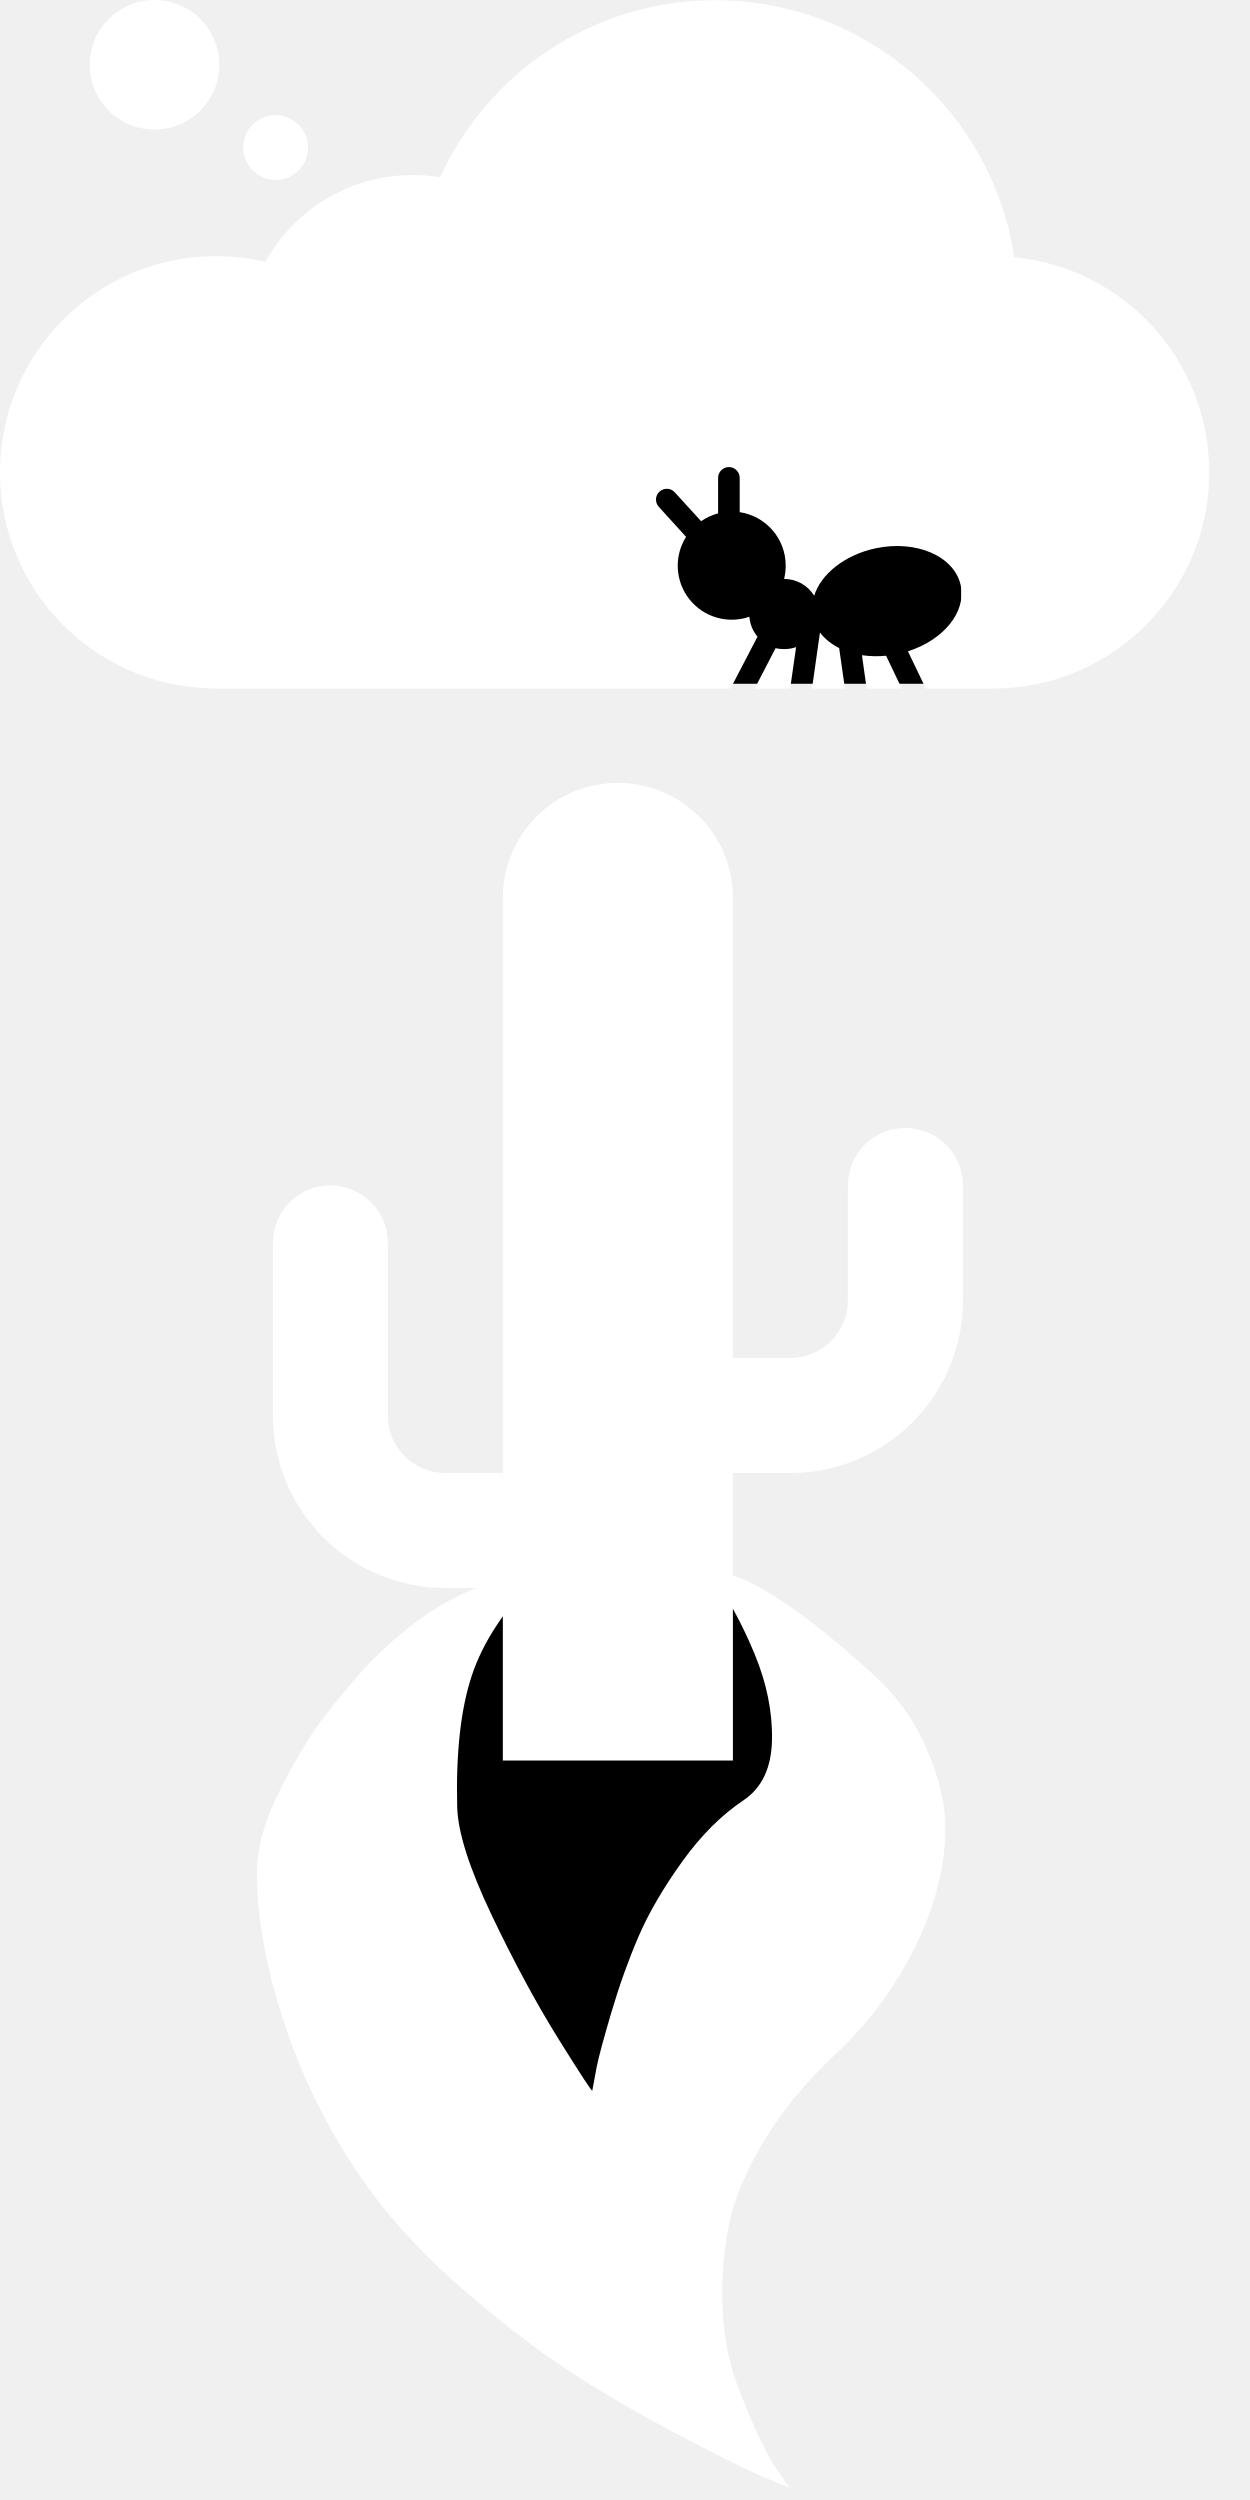
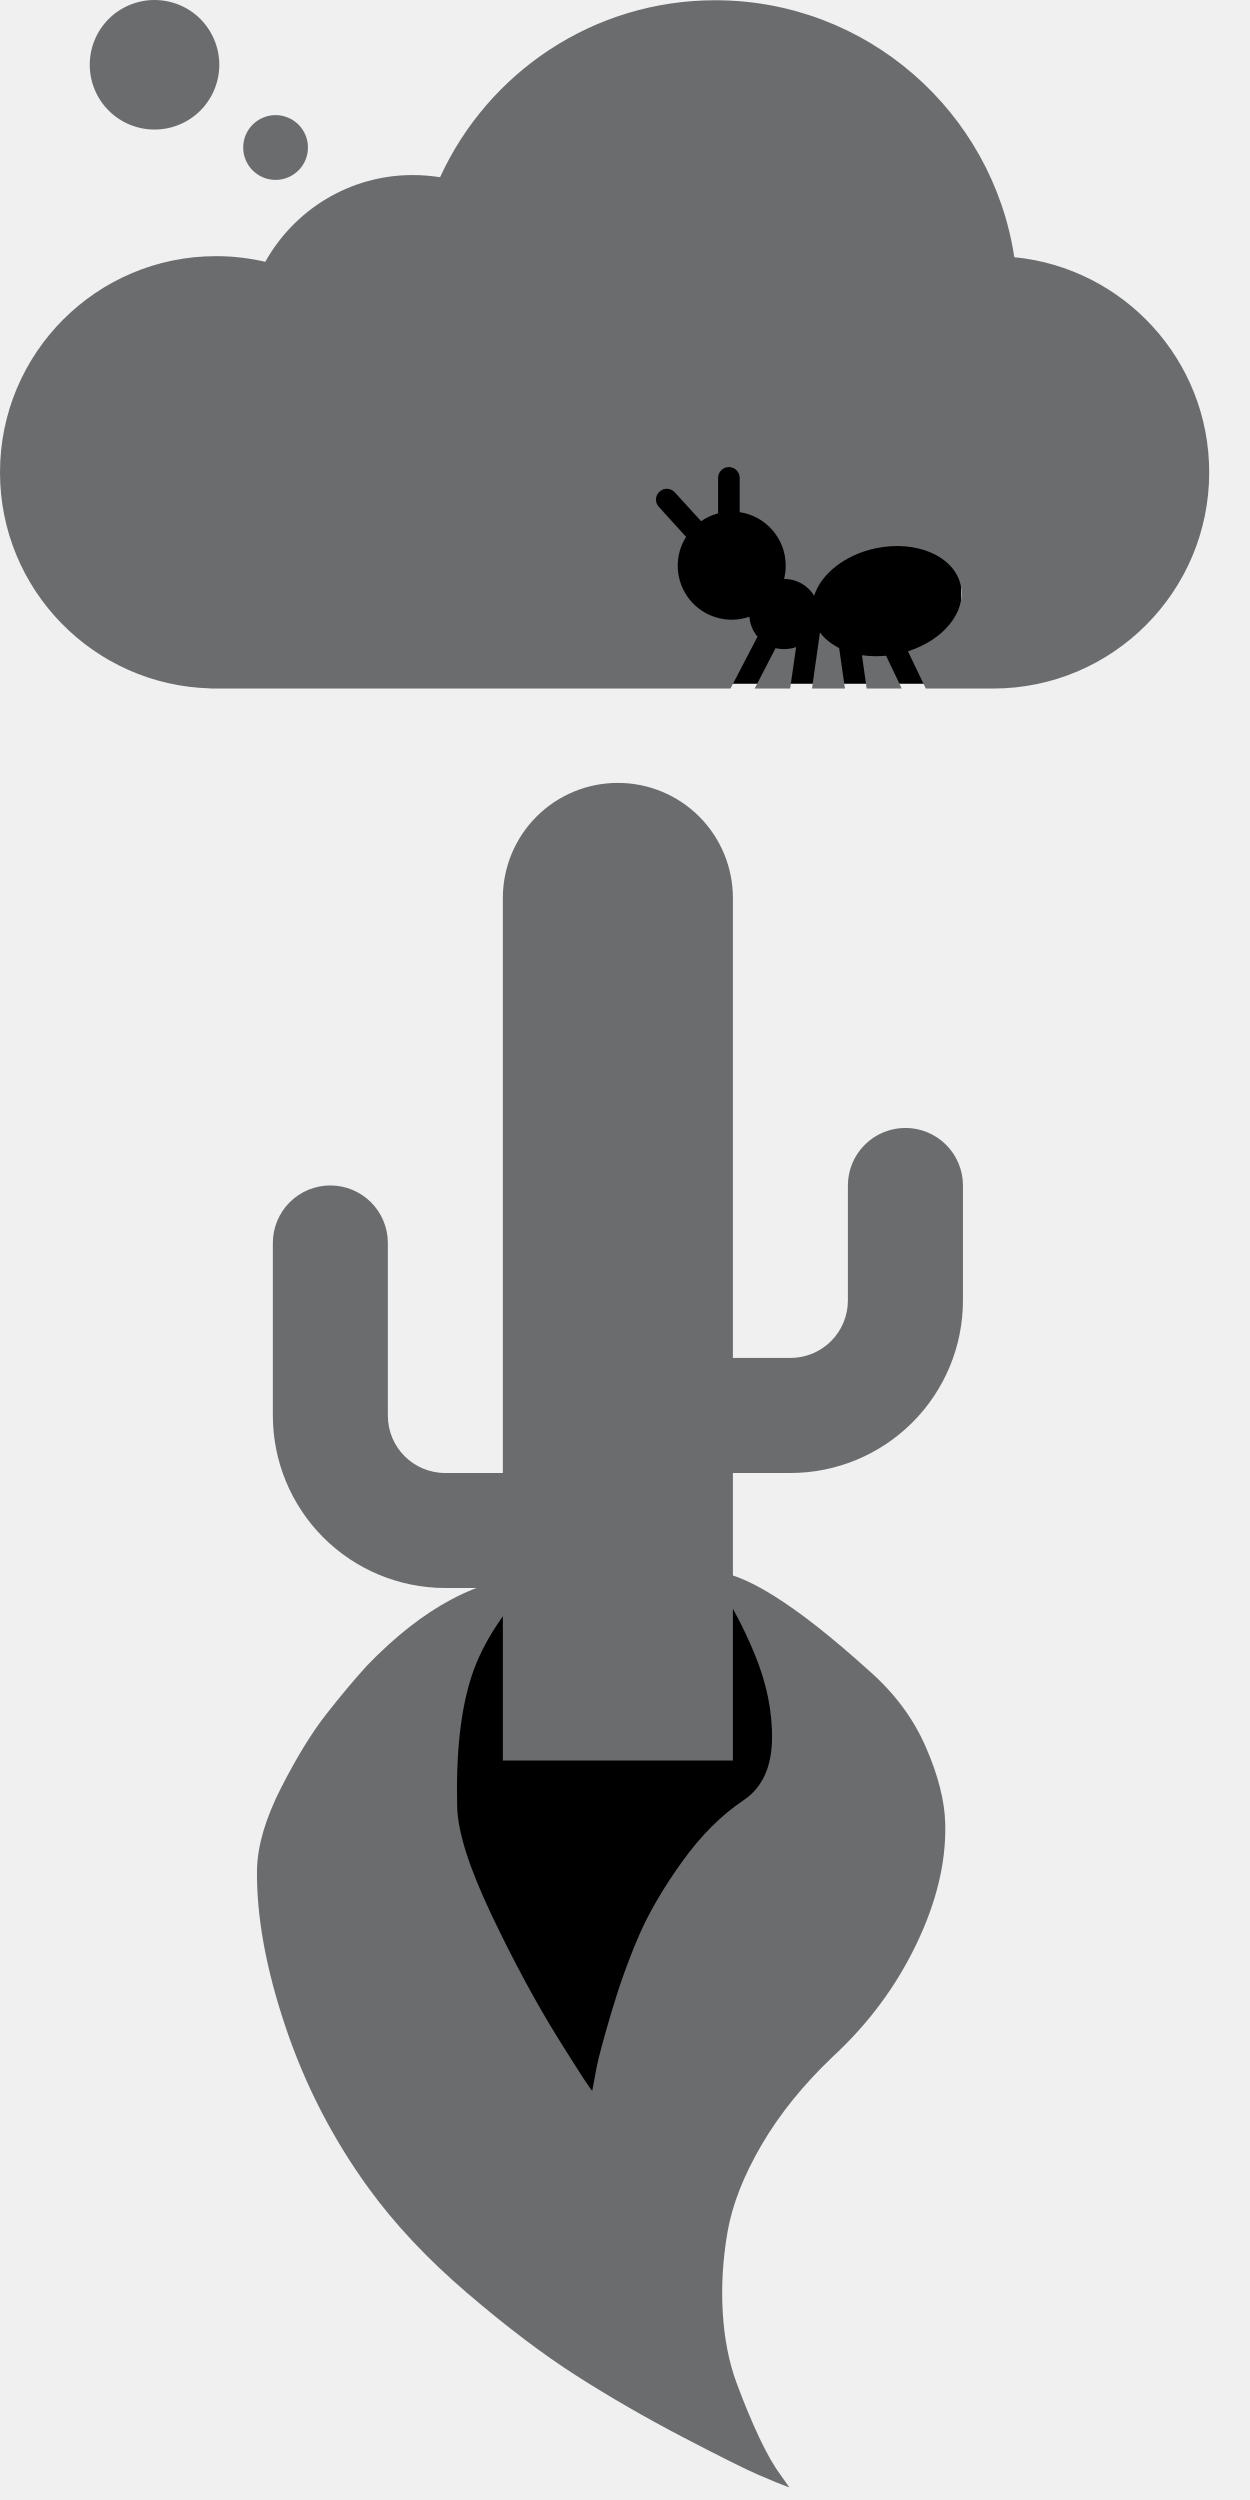
<svg xmlns="http://www.w3.org/2000/svg" width="25" height="50" viewBox="0 0 25 50" fill="none">
  <g clip-path="url(#clip0_309_5)">
    <rect x="9.019" y="32.052" width="6.524" height="9.786" fill="black" />
-     <path d="M7.336 33.316C8.467 32.141 9.605 31.539 10.752 31.511C10.099 32.172 9.661 32.838 9.438 33.506C9.215 34.175 9.117 35.053 9.144 36.14C9.156 36.642 9.386 37.362 9.833 38.302C10.28 39.241 10.728 40.07 11.175 40.788C11.623 41.506 11.847 41.847 11.846 41.812C11.867 41.691 11.896 41.535 11.933 41.343C11.97 41.151 12.069 40.784 12.229 40.242C12.389 39.701 12.571 39.194 12.774 38.723C12.978 38.252 13.268 37.755 13.644 37.232C14.019 36.709 14.431 36.298 14.878 36C15.242 35.752 15.43 35.35 15.44 34.794C15.45 34.238 15.335 33.667 15.093 33.082C14.852 32.496 14.552 31.945 14.193 31.427C14.838 31.412 15.906 32.079 17.397 33.429C17.898 33.871 18.271 34.376 18.518 34.944C18.765 35.511 18.894 36.022 18.905 36.476C18.924 37.241 18.731 38.043 18.327 38.884C17.924 39.724 17.371 40.47 16.67 41.12C16.074 41.685 15.595 42.276 15.234 42.894C14.872 43.513 14.645 44.095 14.55 44.641C14.456 45.187 14.424 45.723 14.455 46.248C14.486 46.773 14.578 47.243 14.731 47.658C14.885 48.072 15.037 48.439 15.188 48.758C15.34 49.077 15.477 49.319 15.601 49.483L15.786 49.748C15.63 49.692 15.421 49.607 15.162 49.494C14.902 49.381 14.4 49.13 13.655 48.742C12.911 48.353 12.204 47.946 11.537 47.52C10.869 47.094 10.138 46.541 9.345 45.862C8.551 45.182 7.895 44.484 7.375 43.767C6.658 42.781 6.103 41.703 5.71 40.536C5.317 39.368 5.127 38.318 5.14 37.385C5.152 36.907 5.312 36.365 5.62 35.76C5.928 35.155 6.227 34.666 6.517 34.295C6.807 33.923 7.08 33.597 7.336 33.316Z" fill="white" />
+     <path d="M7.336 33.316C8.467 32.141 9.605 31.539 10.752 31.511C10.099 32.172 9.661 32.838 9.438 33.506C9.215 34.175 9.117 35.053 9.144 36.14C9.156 36.642 9.386 37.362 9.833 38.302C10.28 39.241 10.728 40.07 11.175 40.788C11.623 41.506 11.847 41.847 11.846 41.812C11.867 41.691 11.896 41.535 11.933 41.343C11.97 41.151 12.069 40.784 12.229 40.242C12.389 39.701 12.571 39.194 12.774 38.723C12.978 38.252 13.268 37.755 13.644 37.232C14.019 36.709 14.431 36.298 14.878 36C15.242 35.752 15.43 35.35 15.44 34.794C15.45 34.238 15.335 33.667 15.093 33.082C14.852 32.496 14.552 31.945 14.193 31.427C14.838 31.412 15.906 32.079 17.397 33.429C17.898 33.871 18.271 34.376 18.518 34.944C18.765 35.511 18.894 36.022 18.905 36.476C18.924 37.241 18.731 38.043 18.327 38.884C17.924 39.724 17.371 40.47 16.67 41.12C16.074 41.685 15.595 42.276 15.234 42.894C14.872 43.513 14.645 44.095 14.55 44.641C14.456 45.187 14.424 45.723 14.455 46.248C14.486 46.773 14.578 47.243 14.731 47.658C14.885 48.072 15.037 48.439 15.188 48.758C15.34 49.077 15.477 49.319 15.601 49.483L15.786 49.748C15.63 49.692 15.421 49.607 15.162 49.494C14.902 49.381 14.4 49.13 13.655 48.742C12.911 48.353 12.204 47.946 11.537 47.52C10.869 47.094 10.138 46.541 9.345 45.862C8.551 45.182 7.895 44.484 7.375 43.767C6.658 42.781 6.103 41.703 5.71 40.536C5.317 39.368 5.127 38.318 5.14 37.385C5.152 36.907 5.312 36.365 5.62 35.76C5.928 35.155 6.227 34.666 6.517 34.295C6.807 33.923 7.08 33.597 7.336 33.316Z" fill="#6A6C6E" />
  </g>
-   <path d="M14.658 29.46V35.211H10.057V31.76H8.907C7.992 31.76 7.114 31.397 6.467 30.75C5.82 30.102 5.457 29.225 5.457 28.31V24.859C5.457 24.554 5.578 24.262 5.793 24.046C6.009 23.83 6.302 23.709 6.607 23.709C6.912 23.709 7.204 23.83 7.42 24.046C7.636 24.262 7.757 24.554 7.757 24.859V28.31C7.757 28.954 8.274 29.46 8.907 29.46H10.057V17.958C10.057 17.348 10.3 16.763 10.731 16.331C11.162 15.9 11.747 15.658 12.357 15.658C12.968 15.658 13.553 15.9 13.984 16.331C14.415 16.763 14.658 17.348 14.658 17.958V27.159H15.808C16.113 27.159 16.406 27.038 16.621 26.823C16.837 26.607 16.958 26.314 16.958 26.009V23.709C16.958 23.404 17.079 23.111 17.295 22.896C17.511 22.68 17.803 22.559 18.108 22.559C18.413 22.559 18.706 22.68 18.922 22.896C19.137 23.111 19.259 23.404 19.259 23.709V26.009C19.259 26.924 18.895 27.802 18.248 28.449C17.601 29.096 16.723 29.46 15.808 29.46H14.658Z" fill="white" />
+   <path d="M14.658 29.46V35.211H10.057V31.76H8.907C7.992 31.76 7.114 31.397 6.467 30.75C5.82 30.102 5.457 29.225 5.457 28.31V24.859C5.457 24.554 5.578 24.262 5.793 24.046C6.009 23.83 6.302 23.709 6.607 23.709C6.912 23.709 7.204 23.83 7.42 24.046C7.636 24.262 7.757 24.554 7.757 24.859V28.31C7.757 28.954 8.274 29.46 8.907 29.46H10.057V17.958C10.057 17.348 10.3 16.763 10.731 16.331C11.162 15.9 11.747 15.658 12.357 15.658C12.968 15.658 13.553 15.9 13.984 16.331C14.415 16.763 14.658 17.348 14.658 17.958V27.159H15.808C16.113 27.159 16.406 27.038 16.621 26.823C16.837 26.607 16.958 26.314 16.958 26.009V23.709C16.958 23.404 17.079 23.111 17.295 22.896C17.511 22.68 17.803 22.559 18.108 22.559C18.413 22.559 18.706 22.68 18.922 22.896C19.137 23.111 19.259 23.404 19.259 23.709V26.009C19.259 26.924 18.895 27.802 18.248 28.449C17.601 29.096 16.723 29.46 15.808 29.46H14.658Z" fill="#6A6C6E" />
  <rect x="12.811" y="9.015" width="6.413" height="4.66" fill="black" />
-   <path d="M15.684 12.982C15.768 12.982 15.849 12.969 15.922 12.942L15.803 13.771H15.093L15.511 12.964C15.568 12.977 15.625 12.982 15.684 12.982ZM4.321 5.123C4.661 5.123 4.991 5.163 5.306 5.236C5.884 4.2 6.988 3.501 8.256 3.501C8.443 3.501 8.623 3.517 8.802 3.544C9.757 1.455 11.862 0.005 14.305 0.005C17.336 0.005 19.846 2.235 20.286 5.144C22.475 5.358 24.184 7.201 24.184 9.447C24.184 11.833 22.251 13.768 19.865 13.771H18.516L18.159 13.026C18.866 12.802 19.328 12.243 19.215 11.709C19.09 11.126 18.329 10.793 17.512 10.966C16.893 11.098 16.421 11.482 16.283 11.914C16.221 11.812 16.133 11.728 16.029 11.669C15.924 11.611 15.807 11.579 15.687 11.579H15.682C15.703 11.493 15.714 11.403 15.714 11.312C15.714 10.769 15.315 10.321 14.794 10.243V9.557C14.794 9.439 14.696 9.341 14.578 9.341C14.459 9.341 14.362 9.439 14.362 9.557V10.267C14.238 10.3 14.124 10.354 14.022 10.424L13.495 9.846C13.414 9.757 13.279 9.752 13.19 9.833C13.101 9.914 13.096 10.049 13.177 10.138L13.717 10.732L13.722 10.737C13.602 10.926 13.544 11.148 13.556 11.371C13.568 11.595 13.649 11.81 13.788 11.985C13.927 12.161 14.117 12.289 14.332 12.351C14.547 12.414 14.776 12.408 14.988 12.335C14.999 12.486 15.058 12.623 15.15 12.734L14.61 13.771H4.211V13.768C1.876 13.709 3.8147e-06 11.798 3.8147e-06 9.447C3.8147e-06 7.058 1.935 5.123 4.321 5.123ZM16.783 12.961L16.899 13.771H16.24L16.399 12.65C16.494 12.775 16.623 12.88 16.783 12.961ZM4.386 1.296C4.386 1.639 4.249 1.969 4.007 2.212C3.764 2.455 3.434 2.591 3.09 2.591C2.747 2.591 2.417 2.455 2.174 2.212C1.931 1.969 1.795 1.639 1.795 1.296C1.795 0.952 1.931 0.622 2.174 0.379C2.417 0.136 2.747 0 3.09 0C3.434 0 3.764 0.136 4.007 0.379C4.249 0.622 4.386 0.952 4.386 1.296ZM6.159 2.95C6.159 3.035 6.143 3.119 6.11 3.198C6.077 3.277 6.03 3.348 5.97 3.408C5.909 3.468 5.838 3.516 5.759 3.549C5.681 3.581 5.597 3.598 5.511 3.598C5.426 3.598 5.342 3.581 5.264 3.549C5.185 3.516 5.114 3.468 5.053 3.408C4.993 3.348 4.946 3.277 4.913 3.198C4.88 3.119 4.864 3.035 4.864 2.95C4.864 2.865 4.88 2.781 4.913 2.702C4.946 2.624 4.993 2.552 5.053 2.492C5.114 2.432 5.185 2.384 5.264 2.352C5.342 2.319 5.426 2.302 5.511 2.302C5.597 2.302 5.681 2.319 5.759 2.352C5.838 2.384 5.909 2.432 5.97 2.492C6.03 2.552 6.077 2.624 6.11 2.702C6.143 2.781 6.159 2.865 6.159 2.95ZM17.722 13.115L18.035 13.771H17.333L17.239 13.104C17.393 13.126 17.555 13.131 17.722 13.115Z" fill="white" />
+   <path d="M15.684 12.982C15.768 12.982 15.849 12.969 15.922 12.942L15.803 13.771H15.093L15.511 12.964C15.568 12.977 15.625 12.982 15.684 12.982ZM4.321 5.123C4.661 5.123 4.991 5.163 5.306 5.236C5.884 4.2 6.988 3.501 8.256 3.501C8.443 3.501 8.623 3.517 8.802 3.544C9.757 1.455 11.862 0.005 14.305 0.005C17.336 0.005 19.846 2.235 20.286 5.144C22.475 5.358 24.184 7.201 24.184 9.447C24.184 11.833 22.251 13.768 19.865 13.771H18.516L18.159 13.026C18.866 12.802 19.328 12.243 19.215 11.709C19.09 11.126 18.329 10.793 17.512 10.966C16.893 11.098 16.421 11.482 16.283 11.914C16.221 11.812 16.133 11.728 16.029 11.669C15.924 11.611 15.807 11.579 15.687 11.579H15.682C15.703 11.493 15.714 11.403 15.714 11.312C15.714 10.769 15.315 10.321 14.794 10.243V9.557C14.794 9.439 14.696 9.341 14.578 9.341C14.459 9.341 14.362 9.439 14.362 9.557V10.267C14.238 10.3 14.124 10.354 14.022 10.424L13.495 9.846C13.414 9.757 13.279 9.752 13.19 9.833C13.101 9.914 13.096 10.049 13.177 10.138L13.717 10.732L13.722 10.737C13.602 10.926 13.544 11.148 13.556 11.371C13.568 11.595 13.649 11.81 13.788 11.985C13.927 12.161 14.117 12.289 14.332 12.351C14.547 12.414 14.776 12.408 14.988 12.335C14.999 12.486 15.058 12.623 15.15 12.734L14.61 13.771H4.211V13.768C1.876 13.709 3.8147e-06 11.798 3.8147e-06 9.447C3.8147e-06 7.058 1.935 5.123 4.321 5.123ZM16.783 12.961L16.899 13.771H16.24L16.399 12.65C16.494 12.775 16.623 12.88 16.783 12.961ZM4.386 1.296C4.386 1.639 4.249 1.969 4.007 2.212C3.764 2.455 3.434 2.591 3.09 2.591C2.747 2.591 2.417 2.455 2.174 2.212C1.931 1.969 1.795 1.639 1.795 1.296C1.795 0.952 1.931 0.622 2.174 0.379C2.417 0.136 2.747 0 3.09 0C3.434 0 3.764 0.136 4.007 0.379C4.249 0.622 4.386 0.952 4.386 1.296ZM6.159 2.95C6.159 3.035 6.143 3.119 6.11 3.198C6.077 3.277 6.03 3.348 5.97 3.408C5.909 3.468 5.838 3.516 5.759 3.549C5.681 3.581 5.597 3.598 5.511 3.598C5.426 3.598 5.342 3.581 5.264 3.549C5.185 3.516 5.114 3.468 5.053 3.408C4.993 3.348 4.946 3.277 4.913 3.198C4.88 3.119 4.864 3.035 4.864 2.95C4.864 2.865 4.88 2.781 4.913 2.702C4.946 2.624 4.993 2.552 5.053 2.492C5.114 2.432 5.185 2.384 5.264 2.352C5.342 2.319 5.426 2.302 5.511 2.302C5.597 2.302 5.681 2.319 5.759 2.352C5.838 2.384 5.909 2.432 5.97 2.492C6.03 2.552 6.077 2.624 6.11 2.702C6.143 2.781 6.159 2.865 6.159 2.95ZM17.722 13.115L18.035 13.771H17.333L17.239 13.104C17.393 13.126 17.555 13.131 17.722 13.115Z" fill="#6A6C6E" />
  <defs>
    <clipPath id="clip0_309_5">
-       <rect width="13.802" height="18.354" fill="white" transform="translate(19.2269 49.6639) rotate(178.605)" />
+       <rect width="13.802" height="18.354" fill="#6A6C6E" transform="translate(19.2269 49.6639) rotate(178.605)" />
    </clipPath>
  </defs>
</svg>
